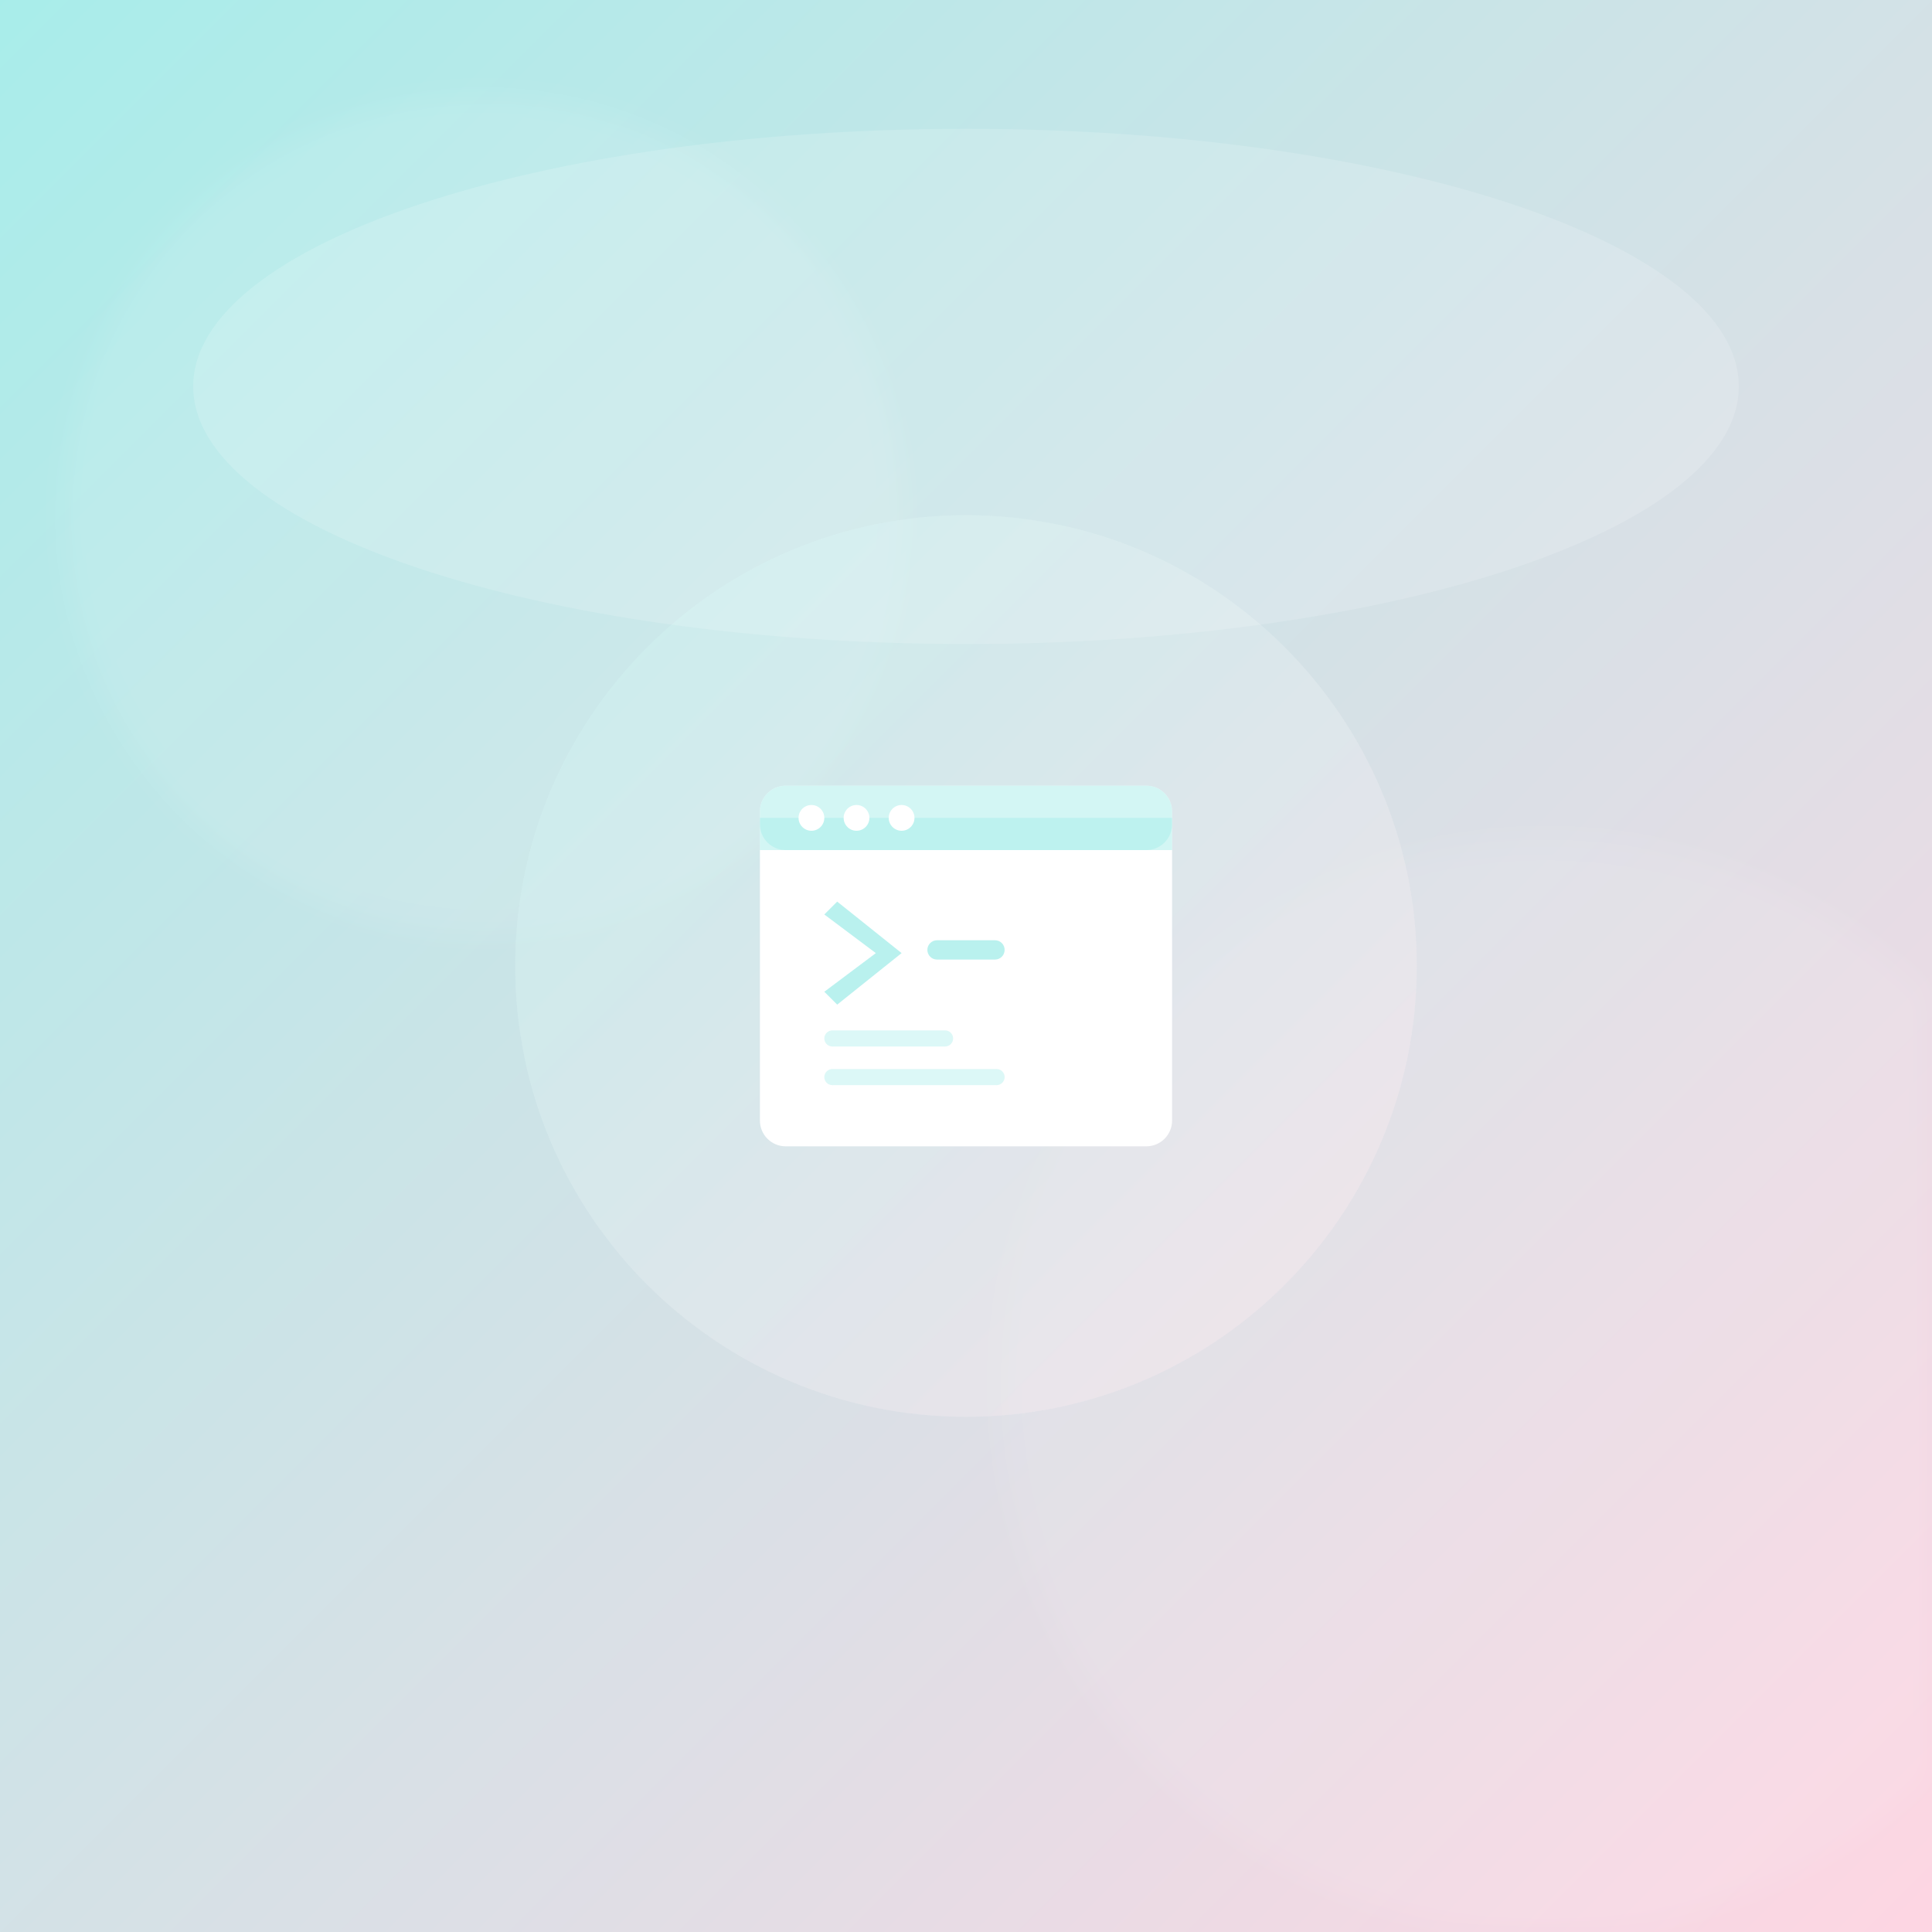
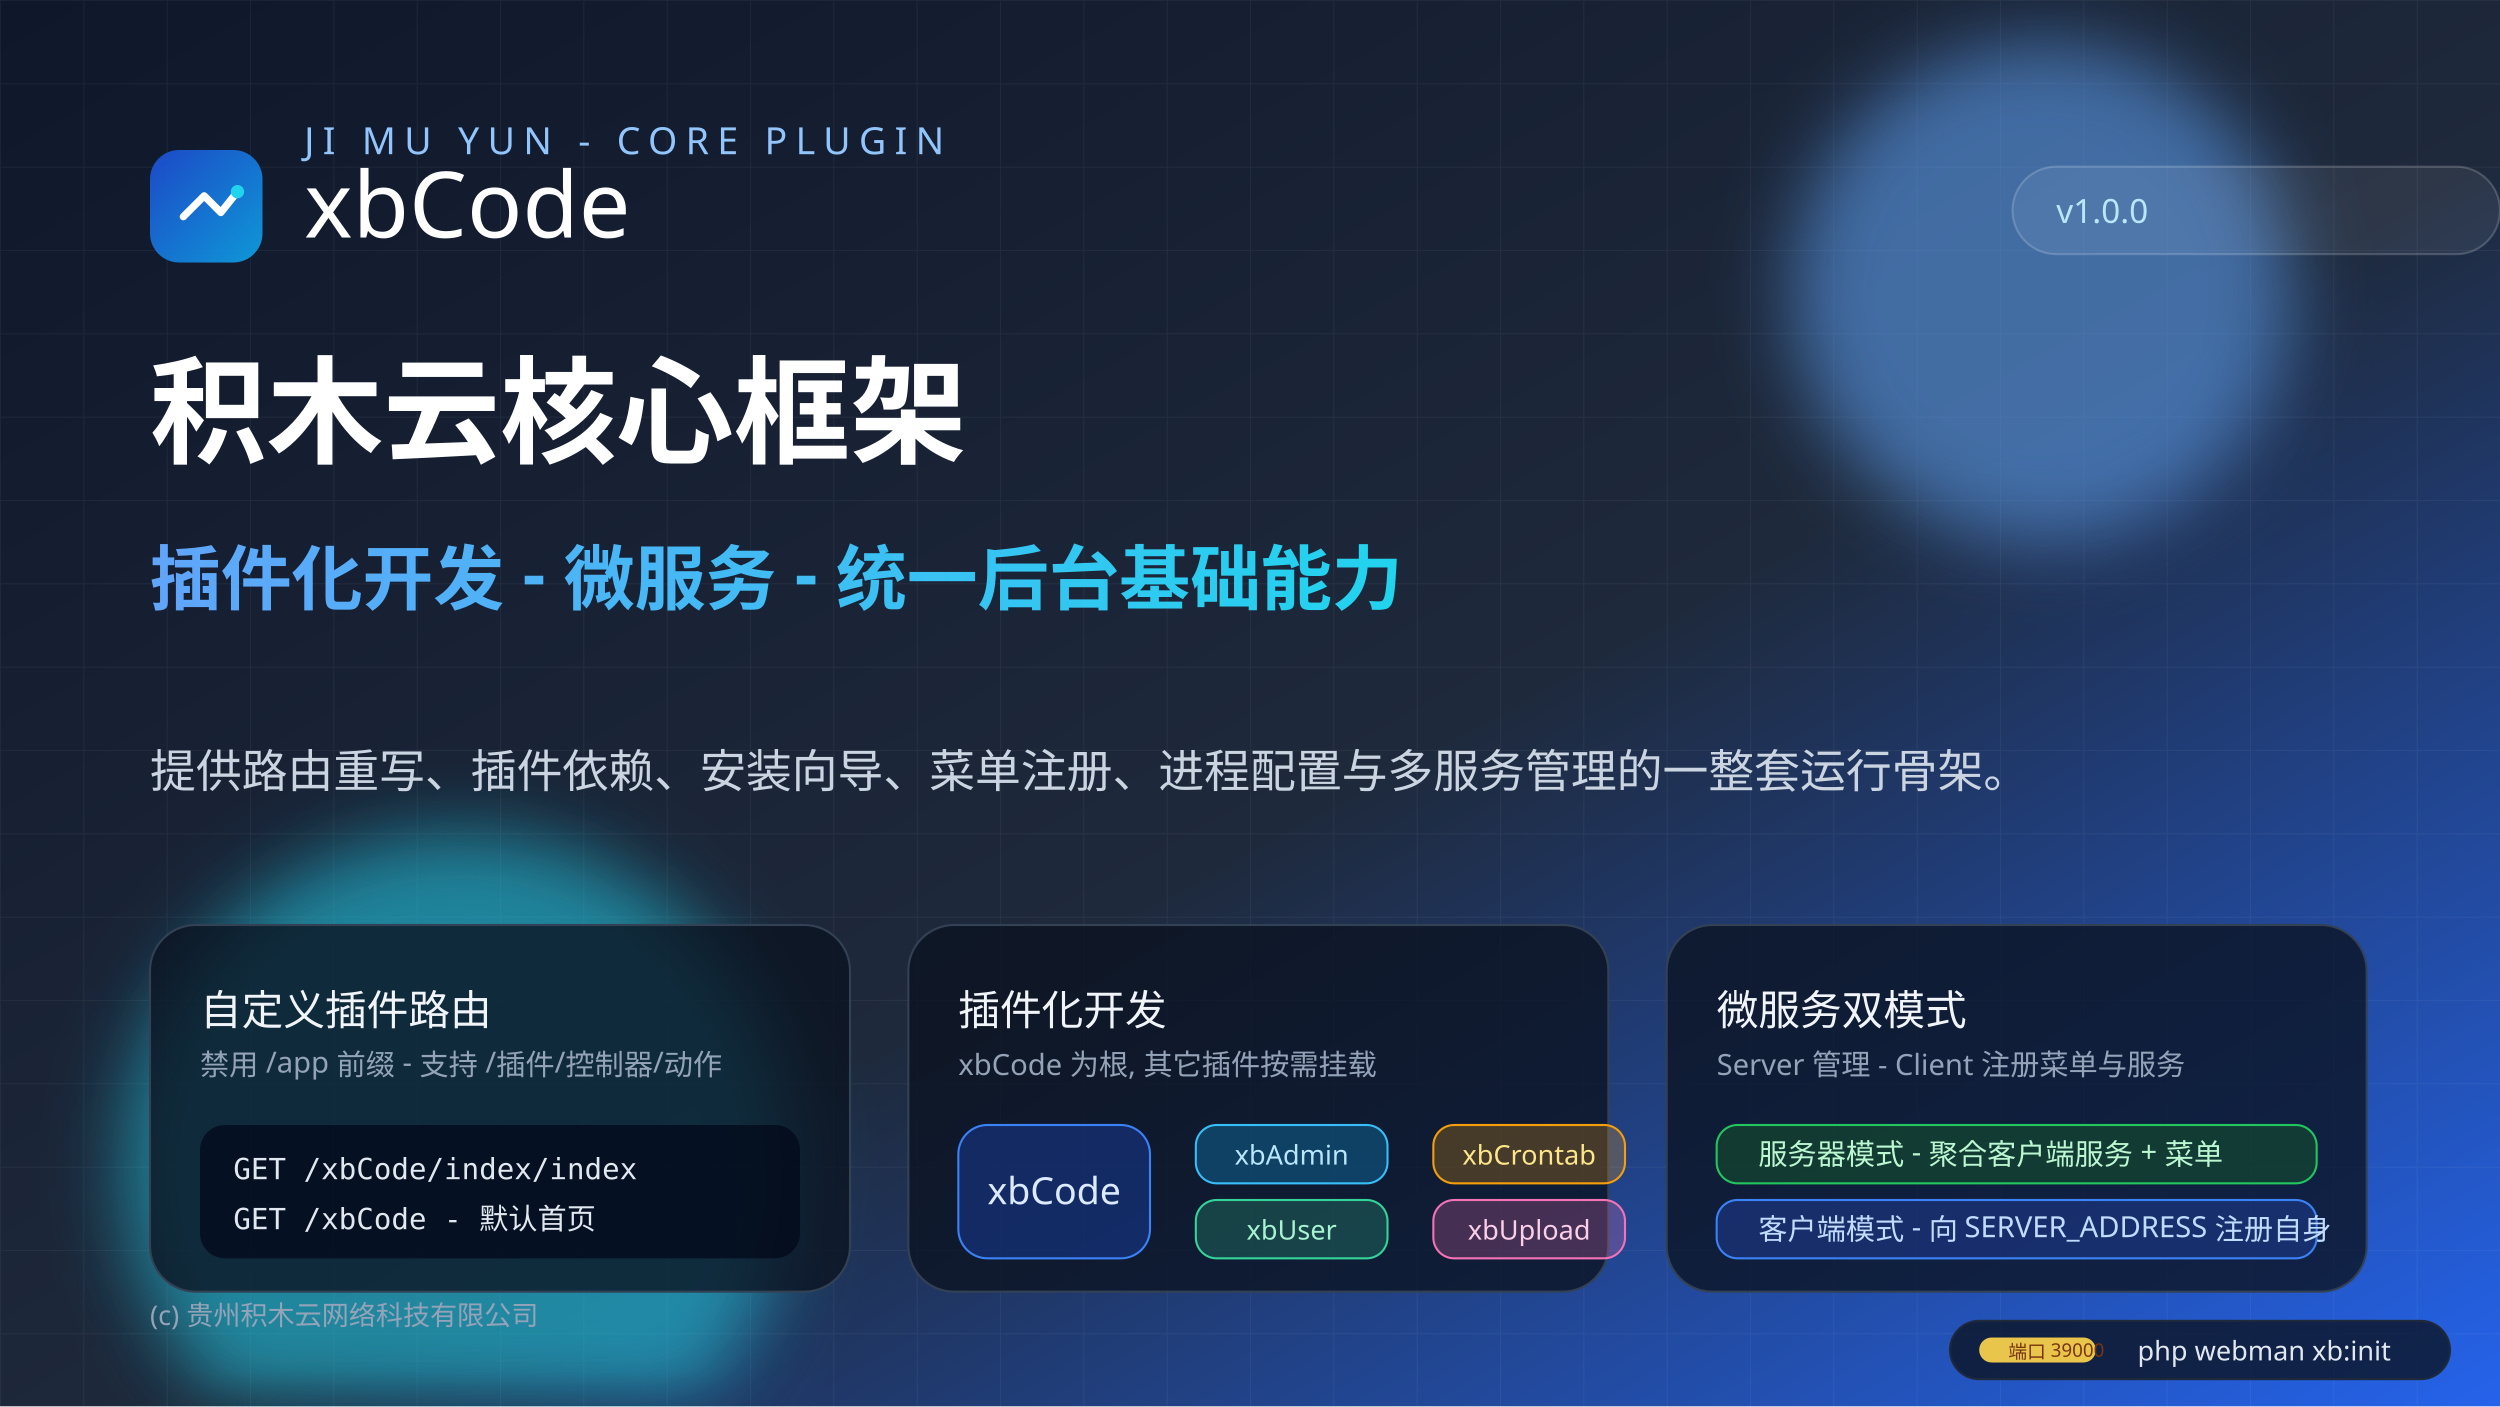
- <svg xmlns="http://www.w3.org/2000/svg" width="300" height="300" viewBox="0 0 300 300">
+ <svg xmlns="http://www.w3.org/2000/svg" viewBox="0 0 1200 675" role="img" aria-labelledby="xb-preview-title xb-preview-desc">
  <defs>
-     <linearGradient id="developerBg" x1="0%" y1="0%" x2="100%" y2="100%">
-       <stop offset="0%" style="stop-color:#a8edea;stop-opacity:1" />
-       <stop offset="100%" style="stop-color:#fed6e3;stop-opacity:1" />
+     <linearGradient id="bg" x1="0" y1="0" x2="1" y2="1">
+       <stop offset="0%" stop-color="#0F172A" />
+       <stop offset="55%" stop-color="#1E293B" />
+       <stop offset="100%" stop-color="#2563EB" />
    </linearGradient>
-     <filter id="blur">
-       <feGaussianBlur in="SourceGraphic" stdDeviation="2" />
+     <linearGradient id="accent" x1="0" y1="0" x2="1" y2="0">
+       <stop offset="0%" stop-color="#60A5FA" />
+       <stop offset="100%" stop-color="#22D3EE" />
+     </linearGradient>
+     <linearGradient id="chip" x1="0" y1="0" x2="1" y2="1">
+       <stop offset="0%" stop-color="#1D4ED8" stop-opacity="0.9" />
+       <stop offset="100%" stop-color="#0EA5E9" stop-opacity="0.9" />
+     </linearGradient>
+     <filter id="softGlow" x="-20%" y="-20%" width="140%" height="140%">
+       <feGaussianBlur stdDeviation="18" result="b" />
    </filter>
+     <pattern id="grid" width="40" height="40" patternUnits="userSpaceOnUse">
+       <path d="M40 0H0V40" fill="none" stroke="#FFFFFF" stroke-opacity="0.05" />
+     </pattern>
  </defs>
-   <rect width="300" height="300" fill="url(#developerBg)" />
-   <circle cx="75" cy="80" r="65" fill="#ffffff" opacity="0.1" filter="url(#blur)" />
-   <circle cx="240" cy="215" r="85" fill="#ffffff" opacity="0.08" filter="url(#blur)" />
-   <g transform="translate(150, 150)">
-     <circle cx="0" cy="0" r="70" fill="#ffffff" opacity="0.25" />
-     <circle cx="0" cy="0" r="70" fill="url(#developerBg)" opacity="0.3" />
-     <g transform="scale(1.0)">
-       <rect x="-32" y="-28" width="64" height="56" fill="#ffffff" rx="4" />
-       <rect x="-32" y="-28" width="64" height="10" fill="#a8edea" opacity="0.5" rx="4" />
-       <rect x="-32" y="-23" width="64" height="5" fill="#a8edea" opacity="0.5" />
-       <circle cx="-24" cy="-23" r="2" fill="#ffffff" />
-       <circle cx="-17" cy="-23" r="2" fill="#ffffff" />
-       <circle cx="-10" cy="-23" r="2" fill="#ffffff" />
-       <path d="M -22 -8 L -14 -2 L -22 4 L -20 6 L -10 -2 L -20 -10 Z" fill="#a8edea" opacity="0.8" />
-       <rect x="-6" y="-4" width="12" height="3" fill="#a8edea" opacity="0.8" rx="1.5" />
-       <rect x="-22" y="10" width="20" height="2.5" fill="#a8edea" opacity="0.4" rx="1.25" />
-       <rect x="-22" y="16" width="28" height="2.5" fill="#a8edea" opacity="0.4" rx="1.25" />
+   <rect width="1200" height="675" fill="url(#bg)" />
+   <rect width="1200" height="675" fill="url(#grid)" />
+   <g opacity="0.55">
+     <circle cx="980" cy="140" r="120" fill="#60A5FA" filter="url(#softGlow)" />
+     <circle cx="220" cy="560" r="160" fill="#22D3EE" filter="url(#softGlow)" />
+   </g>
+   <g transform="translate(72,72)">
+     <g>
+       <rect x="0" y="0" width="54" height="54" rx="14" fill="url(#chip)" />
+       <path d="M16 32 L26 22 L34 30 L42 20" fill="none" stroke="#FFFFFF" stroke-width="3.5" stroke-linecap="round" stroke-linejoin="round" />
+       <circle cx="42" cy="20" r="3.2" fill="#22D3EE" />
+     </g>
+     <g transform="translate(74,2)">
+       <text font-family="Segoe UI,PingFang SC,Microsoft YaHei,sans-serif" font-size="18" fill="#93C5FD" letter-spacing="4">JI MU YUN - CORE PLUGIN</text>
+       <text x="0" y="40" font-family="Segoe UI Semibold,PingFang SC,Microsoft YaHei,sans-serif" font-size="44" fill="#FFFFFF">xbCode</text>
+     </g>
+     <g transform="translate(894,8)">
+       <rect x="0" y="0" width="234" height="42" rx="21" fill="#FFFFFF" fill-opacity="0.07" stroke="#FFFFFF" stroke-opacity="0.18" />
+       <text x="21" y="27" font-family="Segoe UI,PingFang SC,sans-serif" font-size="16" fill="#BAE6FD">v1.0.0</text>
    </g>
  </g>
-   <ellipse cx="150" cy="60" rx="120" ry="40" fill="#ffffff" opacity="0.15" />
+   <g transform="translate(72,218)">
+     <text font-family="Segoe UI,PingFang SC,Microsoft YaHei,sans-serif" font-size="56" font-weight="700" fill="#FFFFFF">积木云核心框架</text>
+     <text x="0" y="72" font-family="Segoe UI Semibold,PingFang SC,Microsoft YaHei,sans-serif" font-size="34" font-weight="700" fill="url(#accent)">插件化开发 - 微服务 - 统一后台基础能力</text>
+     <text x="0" y="160" font-family="PingFang SC,Microsoft YaHei,sans-serif" font-size="22" fill="#CBD5E1">提供路由重写、插件依赖、安装向导、菜单注册、进程配置与多服务管理的一整套运行骨架。</text>
+   </g>
+   <g transform="translate(72,444)">
+     <rect width="336" height="176" rx="22" fill="#0B1220" fill-opacity="0.78" stroke="#334155" stroke-width="1" />
+     <text transform="translate(24,48)" font-family="Segoe UI Semibold,PingFang SC,sans-serif" font-size="20" fill="#F1F5F9">自定义插件路由</text>
+     <text transform="translate(24,72)" font-family="Segoe UI,PingFang SC,sans-serif" font-size="14" fill="#94A3B8">禁用 /app 前缀 - 支持 /插件/控制器/动作</text>
+     <rect x="24" y="96" width="288" height="64" rx="12" fill="#020617" fill-opacity="0.7" />
+     <text transform="translate(40,122)" font-family="JetBrains Mono,Consolas,monospace" font-size="14" fill="#E2E8F0">GET /xbCode/index/index</text>
+     <text transform="translate(40,146)" font-family="JetBrains Mono,Consolas,monospace" font-size="14" fill="#E2E8F0">GET /xbCode  - 默认首页</text>
+     <g transform="translate(364,0)">
+       <rect width="336" height="176" rx="22" fill="#0B1220" fill-opacity="0.78" stroke="#334155" stroke-width="1" />
+       <text transform="translate(24,48)" font-family="Segoe UI Semibold,PingFang SC,sans-serif" font-size="20" fill="#F1F5F9">插件化开发</text>
+       <text transform="translate(24,72)" font-family="Segoe UI,PingFang SC,sans-serif" font-size="14" fill="#94A3B8">xbCode 为根, 其它插件按需挂载</text>
+       <rect x="24" y="96" width="92" height="64" rx="14" fill="#1D4ED8" fill-opacity="0.32" stroke="#3B82F6" />
+       <text x="70" y="134" text-anchor="middle" font-family="Segoe UI Semibold,sans-serif" font-size="18" fill="#DBEAFE">xbCode</text>
+       <rect x="138" y="96" width="92" height="28" rx="10" fill="#0EA5E9" fill-opacity="0.28" stroke="#38BDF8" />
+       <text x="184" y="115" text-anchor="middle" font-family="Segoe UI,PingFang SC,sans-serif" font-size="13" fill="#BAE6FD">xbAdmin</text>
+       <rect x="138" y="132" width="92" height="28" rx="10" fill="#34D399" fill-opacity="0.22" stroke="#34D399" />
+       <text x="184" y="151" text-anchor="middle" font-family="Segoe UI,PingFang SC,sans-serif" font-size="13" fill="#A7F3D0">xbUser</text>
+       <rect x="252" y="96" width="92" height="28" rx="10" fill="#F59E0B" fill-opacity="0.24" stroke="#F59E0B" />
+       <text x="298" y="115" text-anchor="middle" font-family="Segoe UI,PingFang SC,sans-serif" font-size="13" fill="#FDE68A">xbCrontab</text>
+       <rect x="252" y="132" width="92" height="28" rx="10" fill="#F472B6" fill-opacity="0.24" stroke="#F472B6" />
+       <text x="298" y="151" text-anchor="middle" font-family="Segoe UI,PingFang SC,sans-serif" font-size="13" fill="#FBCFE8">xbUpload</text>
+     </g>
+     <g transform="translate(728,0)">
+       <rect width="336" height="176" rx="22" fill="#0B1220" fill-opacity="0.78" stroke="#334155" stroke-width="1" />
+       <text transform="translate(24,48)" font-family="Segoe UI Semibold,PingFang SC,sans-serif" font-size="20" fill="#F1F5F9">微服务双模式</text>
+       <text transform="translate(24,72)" font-family="Segoe UI,PingFang SC,sans-serif" font-size="14" fill="#94A3B8">Server 管理 - Client 注册菜单与服务</text>
+       <rect x="24" y="96" width="288" height="28" rx="10" fill="#14532D" fill-opacity="0.55" stroke="#22C55E" />
+       <text transform="translate(44,115)" font-family="PingFang SC,Microsoft YaHei,sans-serif" font-size="14" fill="#BBF7D0">服务器模式 - 聚合客户端服务 + 菜单</text>
+       <rect x="24" y="132" width="288" height="28" rx="10" fill="#1E3A8A" fill-opacity="0.6" stroke="#3B82F6" />
+       <text transform="translate(44,151)" font-family="PingFang SC,Microsoft YaHei,sans-serif" font-size="14" fill="#BFDBFE">客户端模式 - 向 SERVER_ADDRESS 注册自身</text>
+     </g>
+   </g>
+   <text transform="translate(72,636)" font-family="PingFang SC,Microsoft YaHei,sans-serif" font-size="13" fill="#94A3B8">(c) 贵州积木云网络科技有限公司</text>
+   <g transform="translate(936,634)">
+     <rect width="240" height="28" rx="14" fill="#0B1220" fill-opacity="0.78" stroke="#1E293B" />
+     <rect x="14" y="8" width="56" height="12" rx="6" fill="#FCD34D" fill-opacity="0.92" />
+     <text transform="translate(28,18)" font-family="Segoe UI Semibold,sans-serif" font-size="9" fill="#78350F">端口 39000</text>
+     <text transform="translate(90,19)" font-family="PingFang SC,Microsoft YaHei,sans-serif" font-size="13" fill="#E2E8F0">php webman xb:init</text>
+   </g>
</svg>
